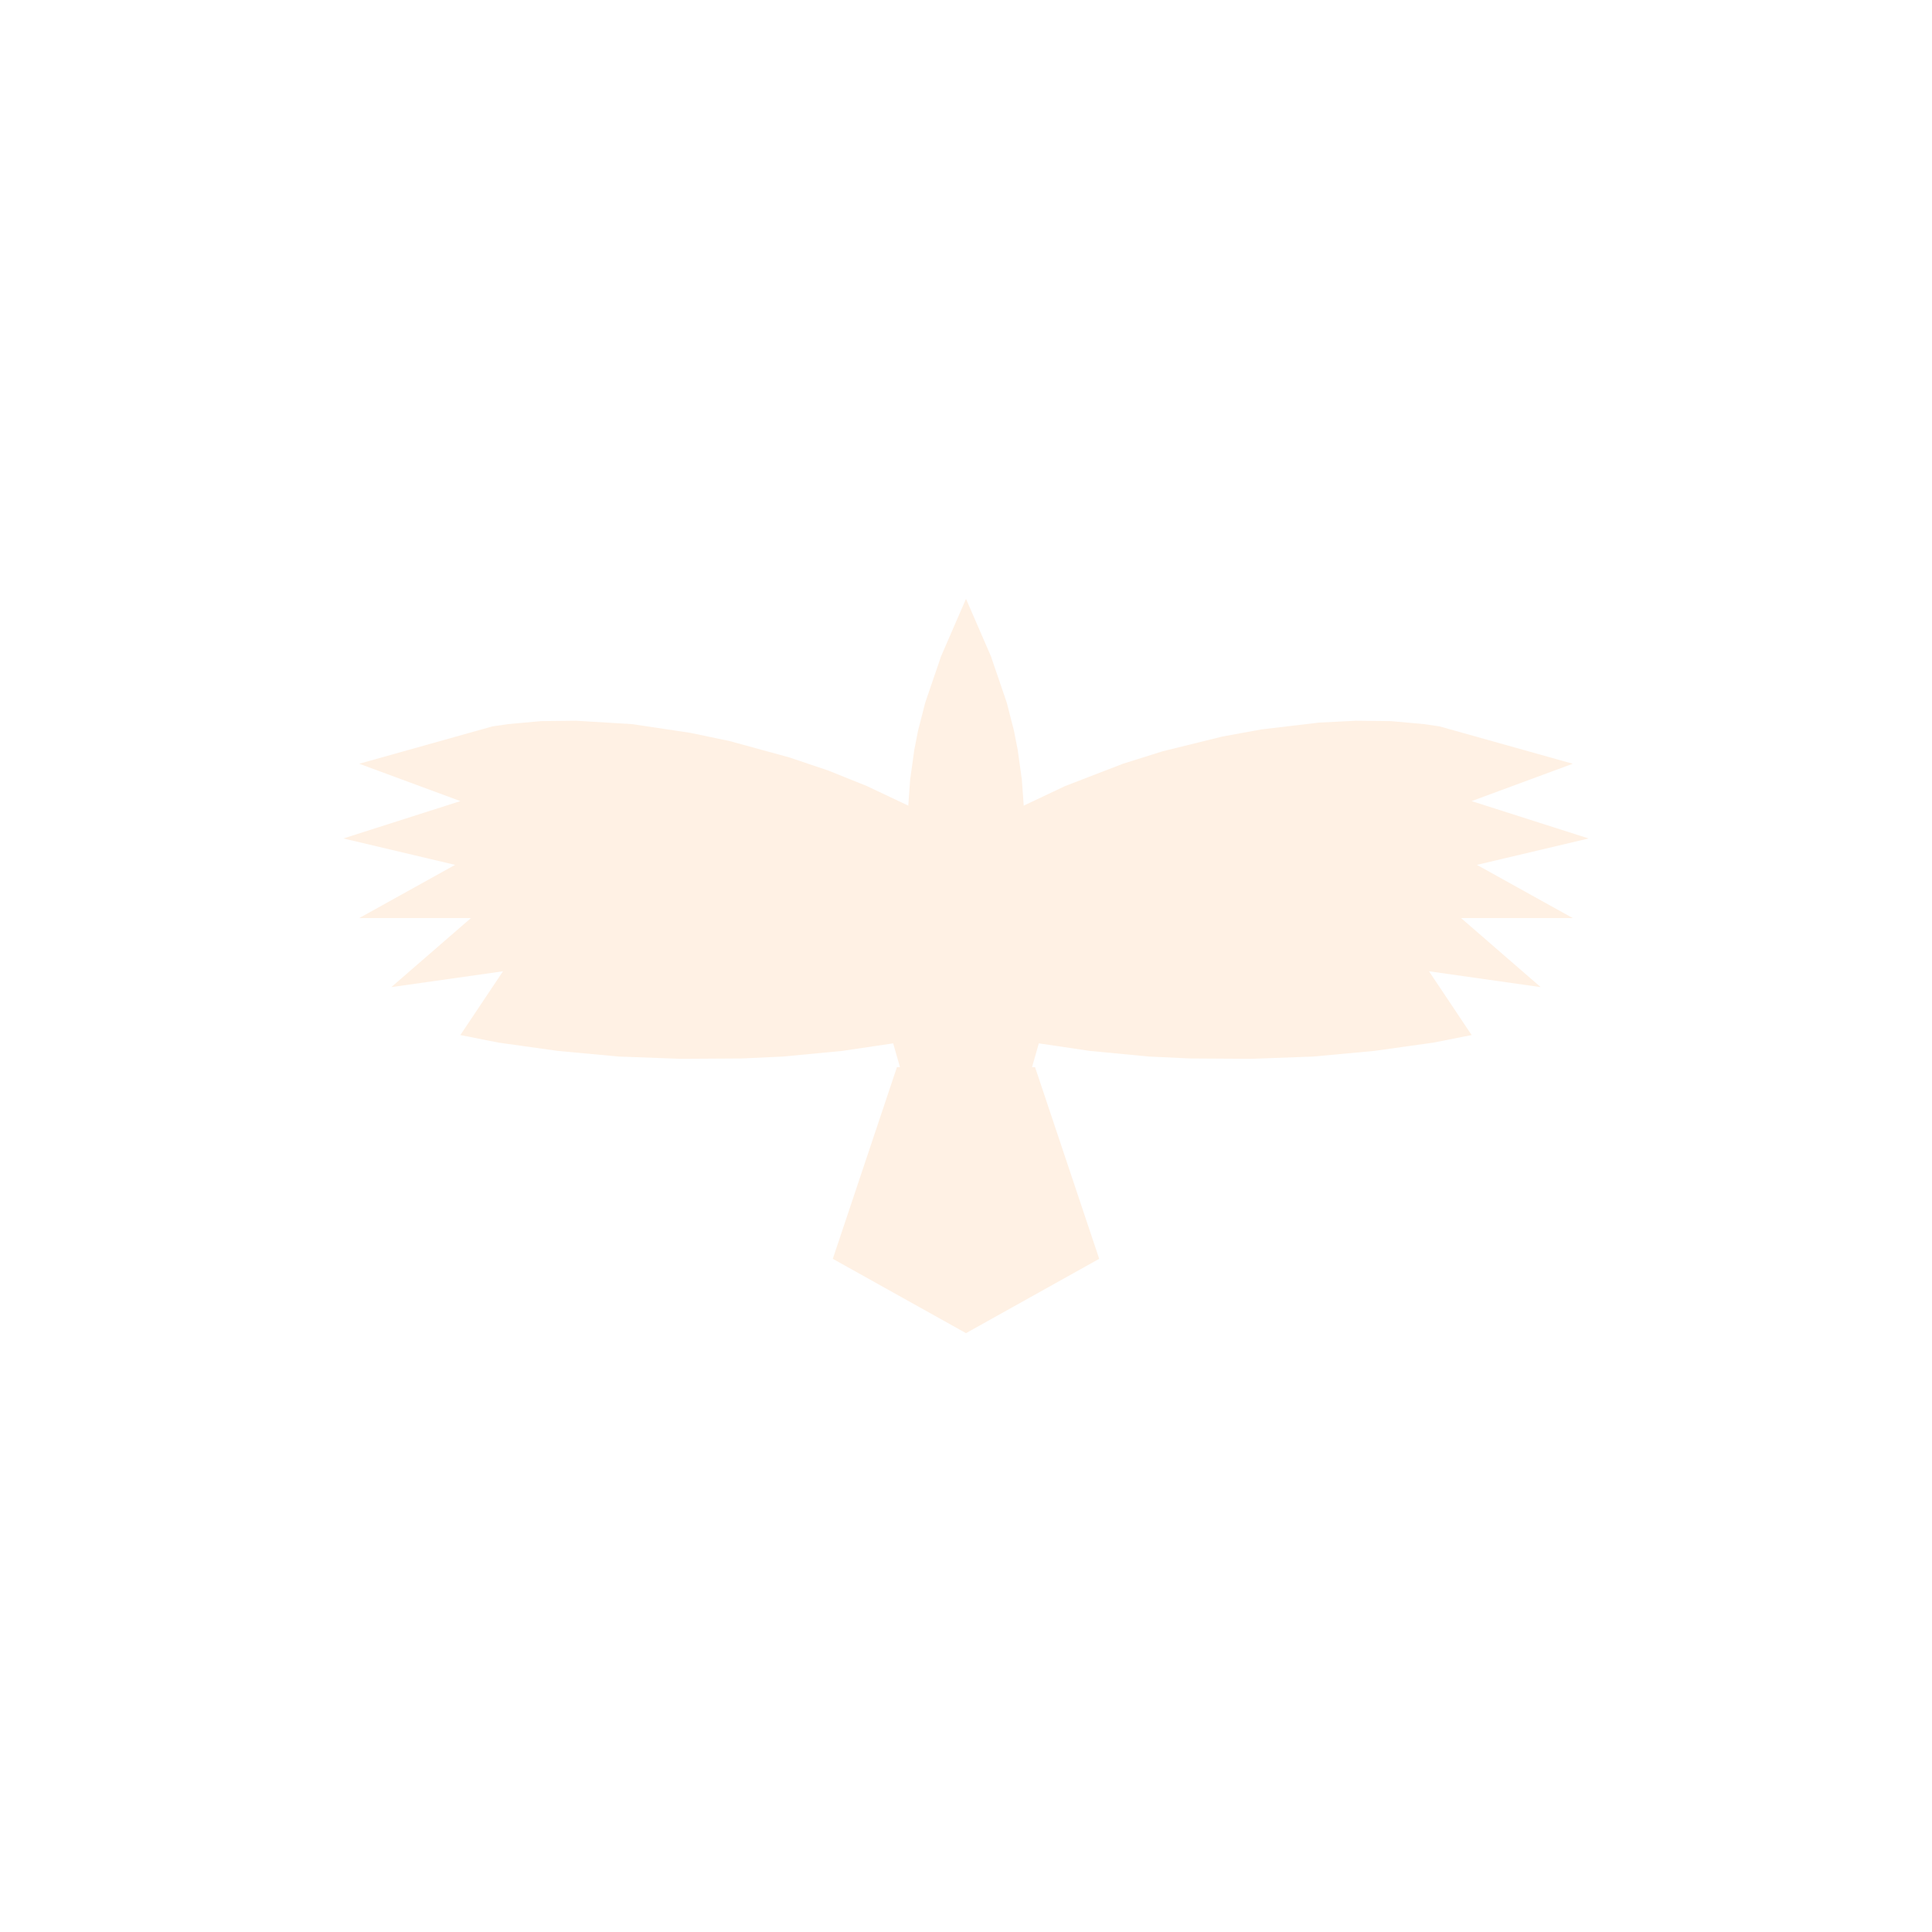
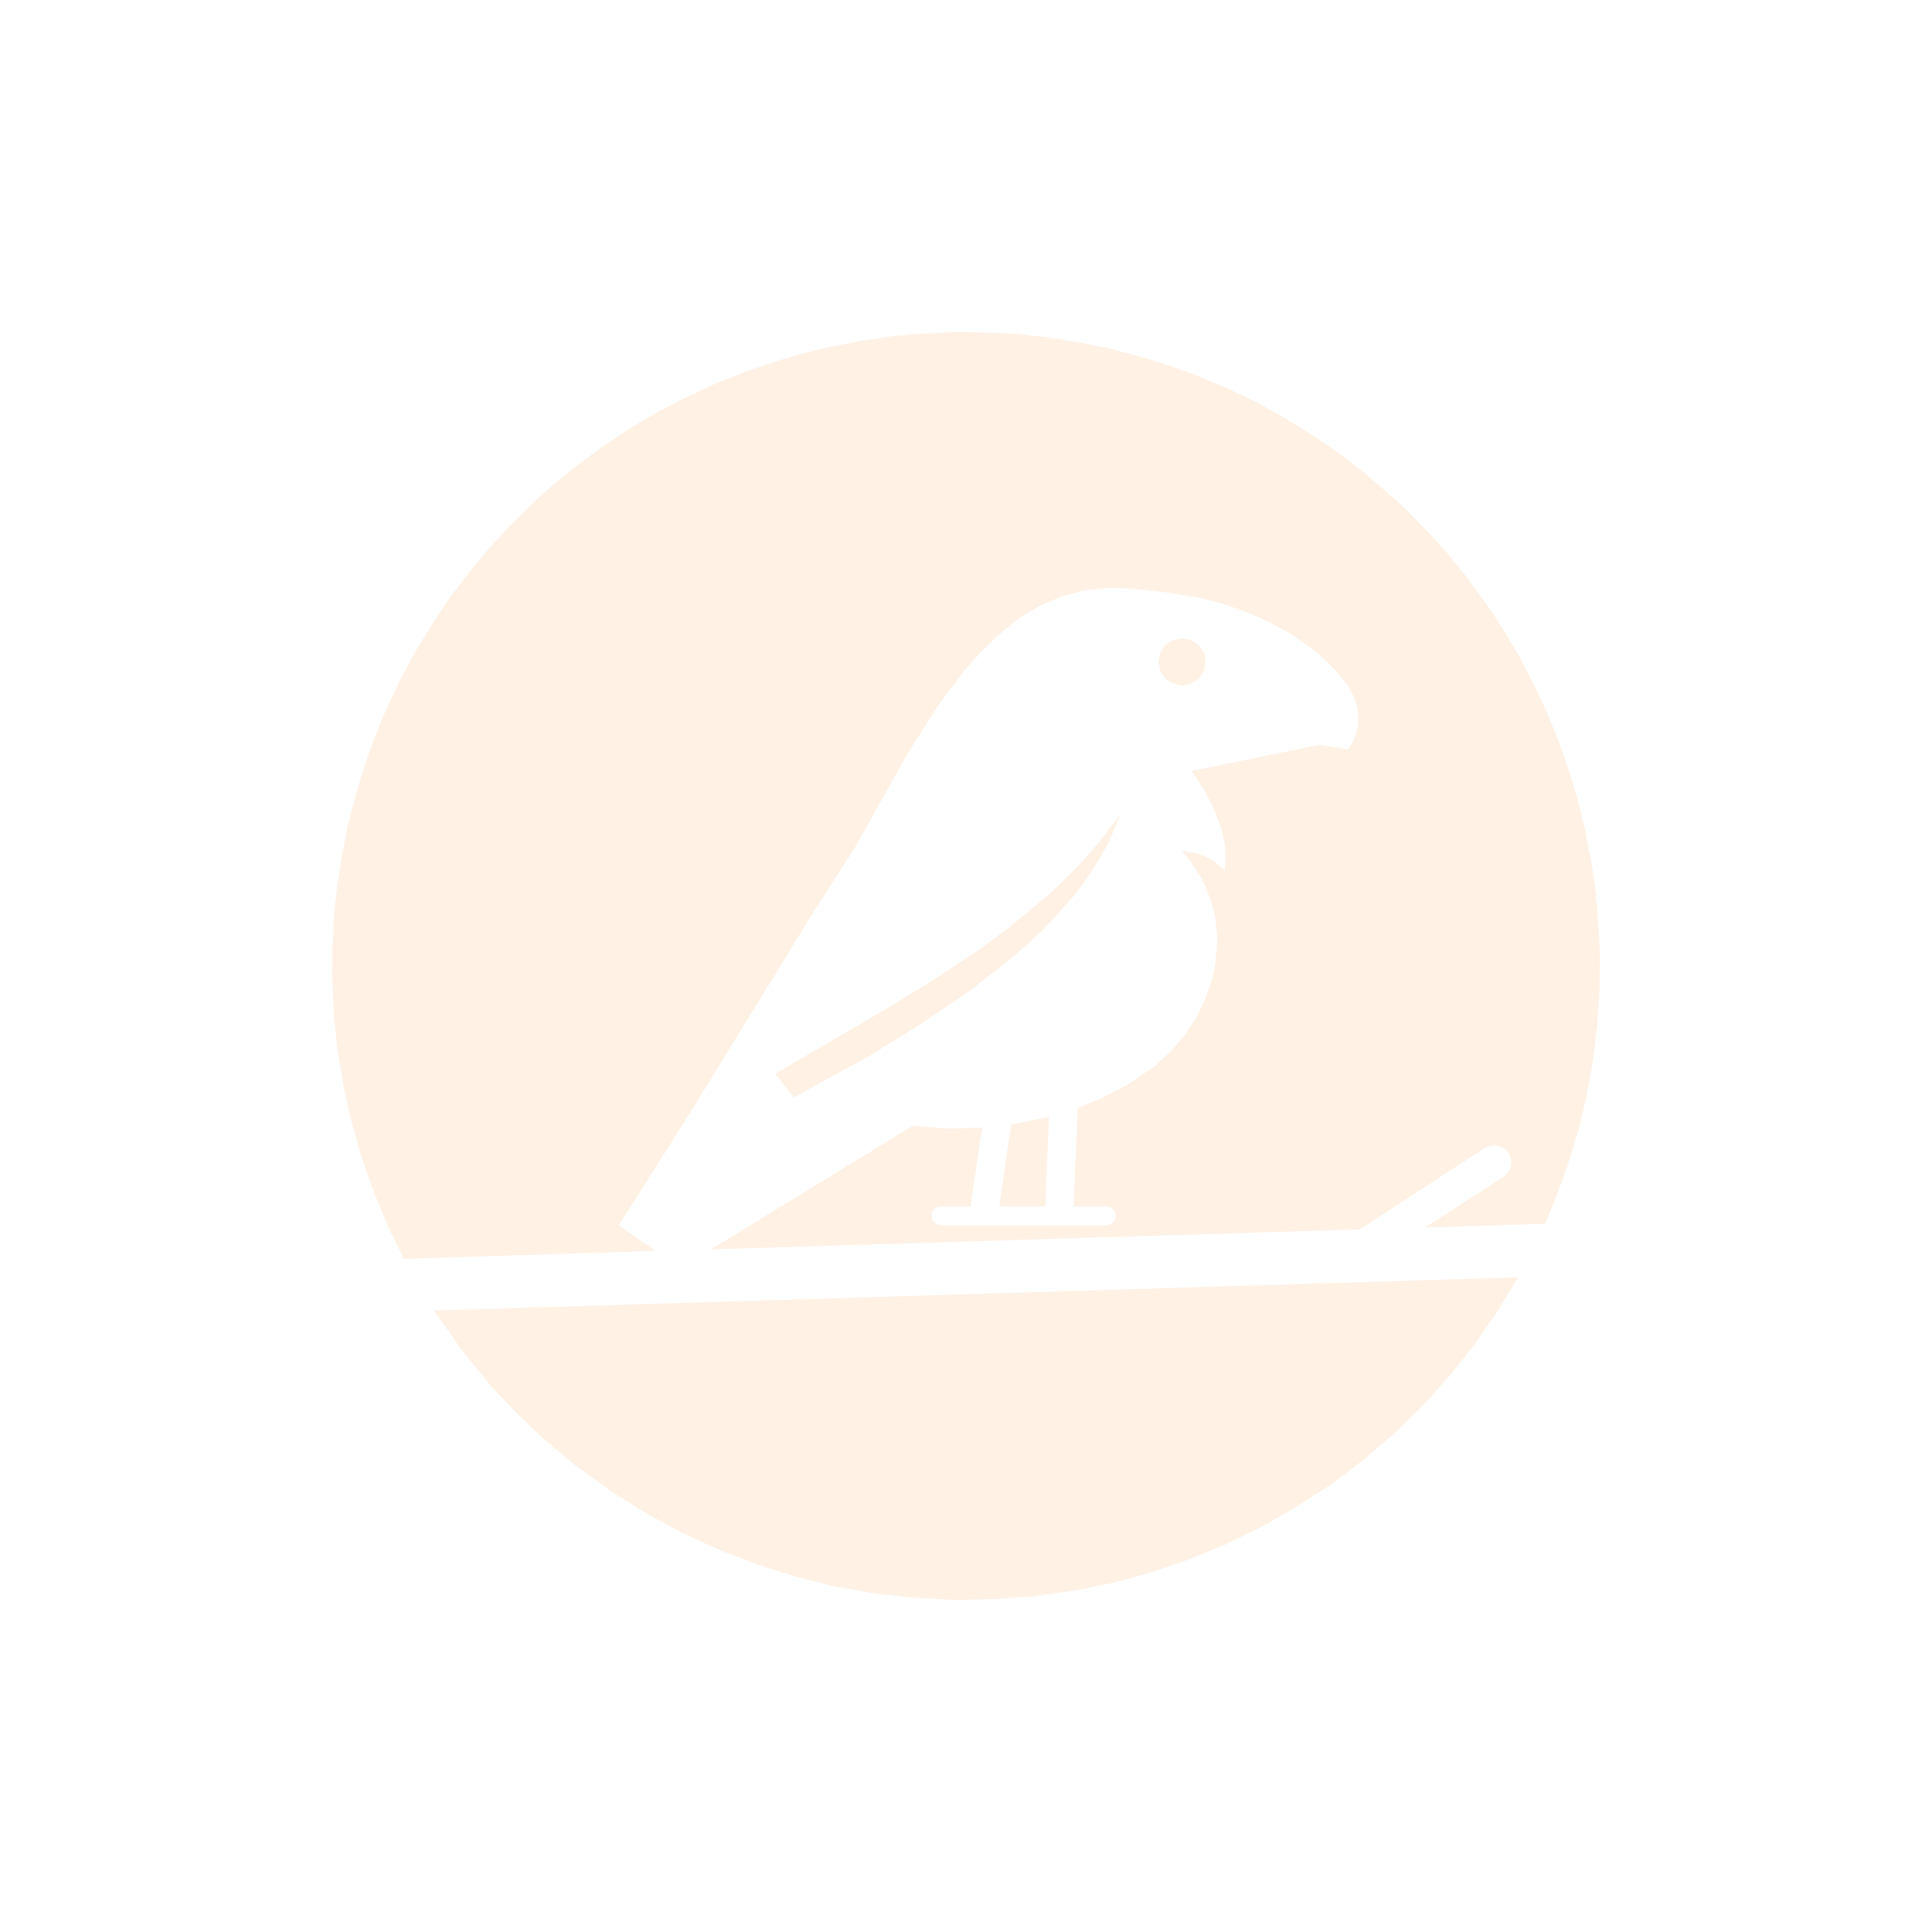
<svg xmlns="http://www.w3.org/2000/svg" viewBox="0 0 512 512">
  <defs>
    <linearGradient id="g" x1="0" y1="0" x2="1" y2="1">
      <stop offset="0" stop-color="#2A0F1F" />
      <stop offset=".5" stop-color="#7A1F3D" />
      <stop offset="1" stop-color="#D2553A" />
    </linearGradient>
  </defs>
-   <path fill="#FFF1E4" fill-rule="evenodd" d="M271.3 213.5L270.8 206.6L269.7 198.7L268.7 193.6L266.8 186.2L262.6 173.9L256.0 158.7L249.4 173.9L245.2 186.2L243.3 193.6L242.3 198.7L241.2 206.6L240.7 213.5L229.7 208.3L219.5 204.2L209.1 200.7L193.4 196.4L182.9 194.2L167.5 191.9L152.7 191.0L143.4 191.1L134.6 191.9L130.5 192.5L95.2 202.4L122.0 212.3L91.0 222.2L120.6 229.2L95.2 243.3L124.8 243.3L103.7 261.6L133.3 257.4L122.0 274.3L132.1 276.3L147.8 278.5L164.0 280.0L180.4 280.6L196.7 280.5L207.5 280.0L223.2 278.5L236.7 276.5L238.5 282.8L237.7 282.8L220.7 333.6L256.0 353.3L291.3 333.6L274.3 282.8L273.5 282.8L275.3 276.5L288.8 278.5L304.5 280.0L315.3 280.5L331.6 280.6L348.0 280.0L364.2 278.5L379.9 276.3L390.0 274.3L378.7 257.4L408.3 261.6L387.2 243.3L416.8 243.3L391.4 229.2L421.0 222.2L390.0 212.3L416.8 202.4L381.5 192.5L377.4 191.9L368.6 191.1L359.3 191.0L349.5 191.5L334.3 193.3L323.9 195.2L308.1 199.1L297.6 202.4L282.3 208.3Z" />
+   <path fill="#FFF1E4" fill-rule="evenodd" d="M319.5 175.4L319.1 173.0L317.7 171.0L315.7 169.6L313.3 169.2L310.9 169.6L308.8 171.0L307.5 173.0L307.0 175.4L307.5 177.8L308.8 179.9L310.9 181.2L313.3 181.7L315.7 181.2L317.7 179.9L319.1 177.8ZM424.0 252.9L423.6 244.7L422.9 236.5L421.7 228.3L420.1 220.2L418.2 212.2L415.8 204.3L413.1 196.5L410.0 188.9L406.5 181.4L402.7 174.1L398.5 167.0L393.9 160.1L389.1 153.5L383.9 147.0L378.4 140.9L372.6 135.0L366.5 129.5L360.2 124.2L353.6 119.2L346.7 114.6L339.7 110.3L332.5 106.4L325.0 102.8L317.4 99.6L309.7 96.8L301.8 94.4L293.8 92.3L285.7 90.7L277.6 89.4L269.4 88.5L261.2 88.1L252.9 88.0L244.7 88.4L236.5 89.1L228.3 90.3L220.2 91.9L212.2 93.8L204.3 96.2L196.5 98.9L188.9 102.0L181.4 105.5L174.1 109.3L167.0 113.5L160.1 118.1L153.5 122.9L147.0 128.1L140.9 133.6L135.0 139.4L129.5 145.5L124.2 151.8L119.2 158.4L114.6 165.3L110.3 172.3L106.4 179.5L102.8 187.0L99.6 194.6L96.8 202.3L94.4 210.2L92.3 218.2L90.7 226.3L89.4 234.4L88.5 242.6L88.1 250.8L88.0 259.1L88.5 269.4L89.5 278.6L91.2 288.8L93.3 297.8L95.8 306.7L99.3 316.5L102.8 325.0L107.0 333.6L173.8 331.5L164.0 324.7L183.0 294.7L215.7 241.5L226.7 224.4L240.4 199.9L248.8 186.7L255.6 177.7L260.4 172.3L265.4 167.6L270.6 163.5L276.1 160.2L281.9 157.9L287.6 156.4L294.1 155.8L299.8 156.0L310.1 157.1L318.2 158.5L323.4 159.8L328.4 161.5L333.2 163.4L337.8 165.6L342.1 168.0L347.9 172.1L351.4 175.1L354.5 178.3L357.2 181.7L358.7 184.4L359.7 187.4L360.0 190.4L359.8 192.7L359.3 194.9L358.4 196.9L357.2 198.6L349.7 197.4L315.8 204.3L319.4 209.8L321.6 214.2L323.7 219.7L324.6 224.0L324.8 227.3L324.6 230.6L322.2 228.6L319.4 226.9L316.6 226.0L313.3 225.6L315.2 227.9L318.3 232.6L319.6 235.1L321.4 240.3L322.0 242.9L322.6 248.3L322.5 251.1L321.9 256.5L321.3 259.2L319.5 264.5L317.1 269.6L313.9 274.4L310.1 278.8L305.7 282.8L298.7 287.5L291.4 291.3L285.6 293.6L284.5 319.7L293.2 319.7L294.2 319.9L295.1 320.6L295.6 321.5L295.7 322.4L295.3 323.6L294.4 324.4L293.2 324.7L249.3 324.7L248.3 324.5L247.2 323.6L246.8 322.2L247.2 320.8L248.1 320.0L249.3 319.7L257.2 319.7L260.3 298.8L251.6 299.1L241.8 298.4L188.4 331.1L360.4 325.8L393.5 304.2L394.7 303.7L396.1 303.5L398.2 304.1L399.2 304.9L400.0 305.9L400.4 307.2L400.5 308.5L400.1 309.8L399.4 310.9L398.5 311.8L377.7 325.3L409.5 324.3L412.7 316.5L415.8 307.7L418.5 298.8L420.6 289.8L422.2 280.7L423.3 271.4L423.9 262.2ZM210.4 290.8L230.1 280.0L244.0 271.4L257.0 262.6L268.7 253.4L275.8 247.0L279.0 243.7L284.9 237.0L287.5 233.6L292.0 226.6L293.9 223.0L297.0 215.6L291.3 223.2L285.0 230.3L278.1 236.9L266.9 246.2L259.0 252.0L246.7 260.1L234.1 267.8L205.4 284.6ZM268.0 298.0L264.8 319.7L277.0 319.7L278.0 296.0ZM115.0 347.3L122.9 358.5L130.1 367.3L137.2 374.8L144.7 381.9L152.6 388.4L161.8 395.1L170.5 400.6L180.5 406.1L190.8 410.8L200.4 414.5L210.2 417.6L221.2 420.4L231.3 422.2L241.6 423.4L252.9 424.0L263.2 423.8L273.5 423.1L284.7 421.5L294.8 419.5L304.8 416.8L315.5 413.1L325.0 409.2L335.2 404.2L344.1 399.0L353.6 392.8L361.8 386.5L369.6 379.8L377.0 372.6L384.5 364.2L390.9 356.1L396.8 347.6L402.3 338.5Z" />
</svg>
